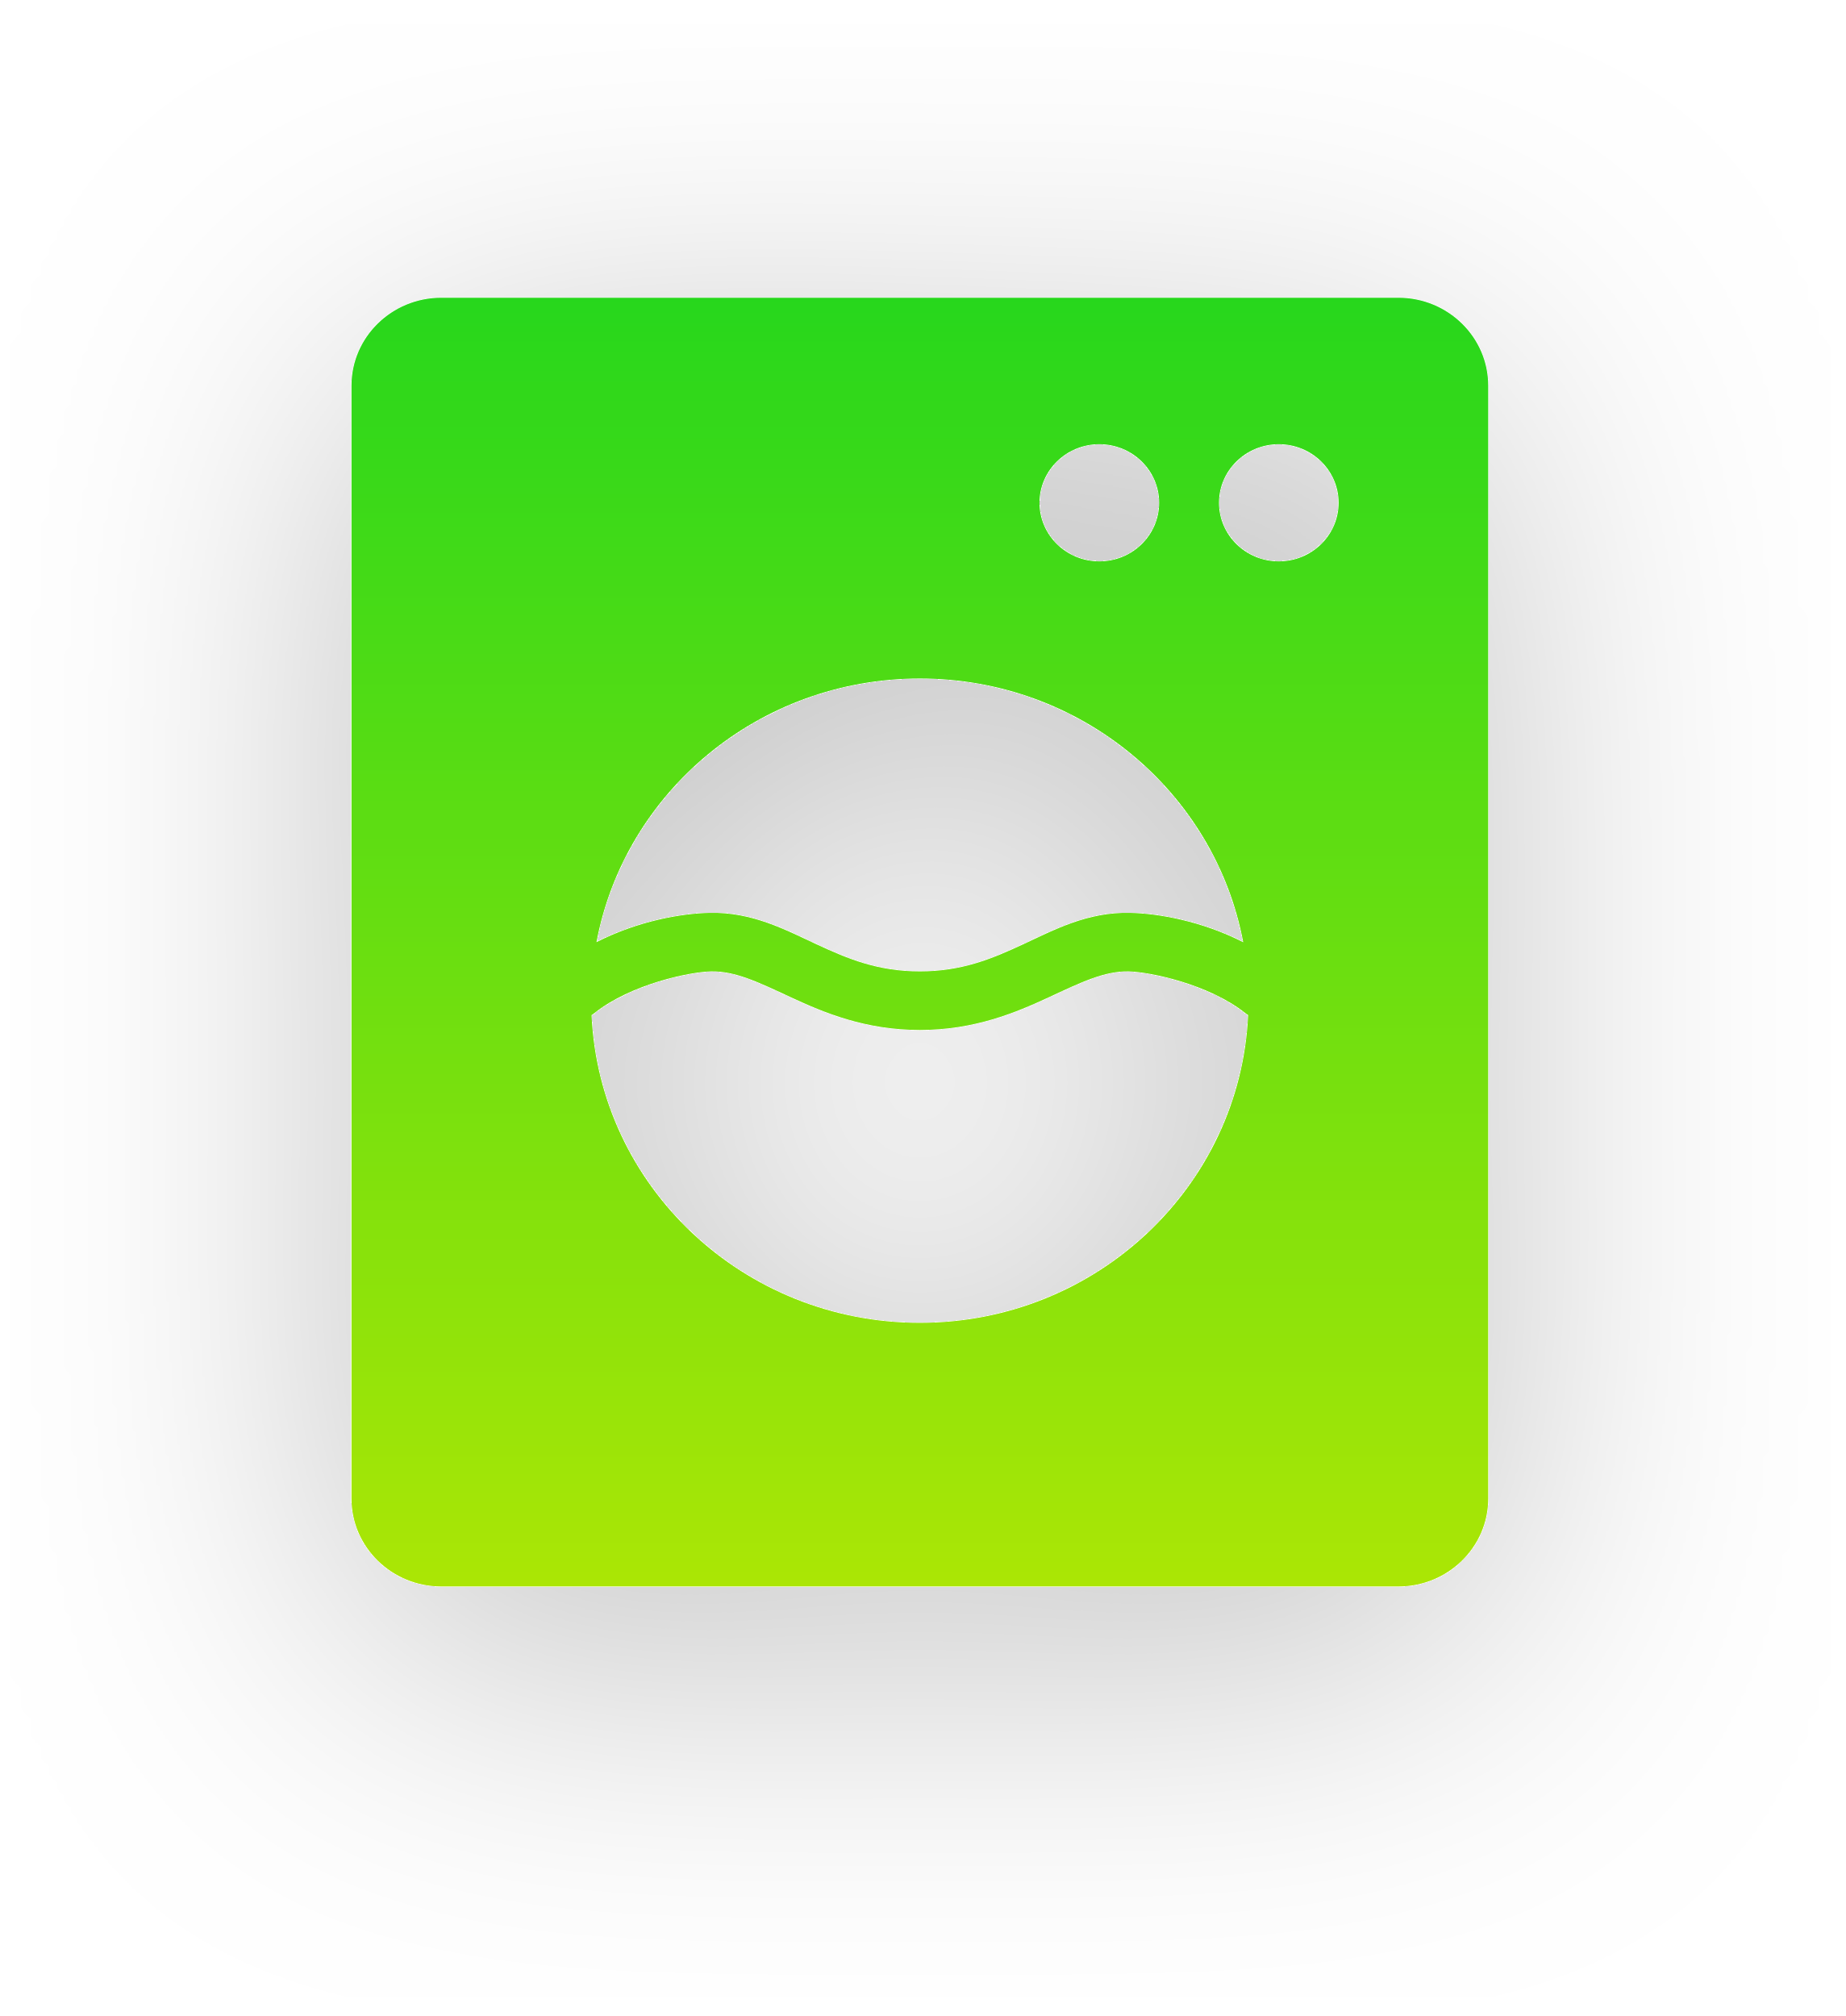
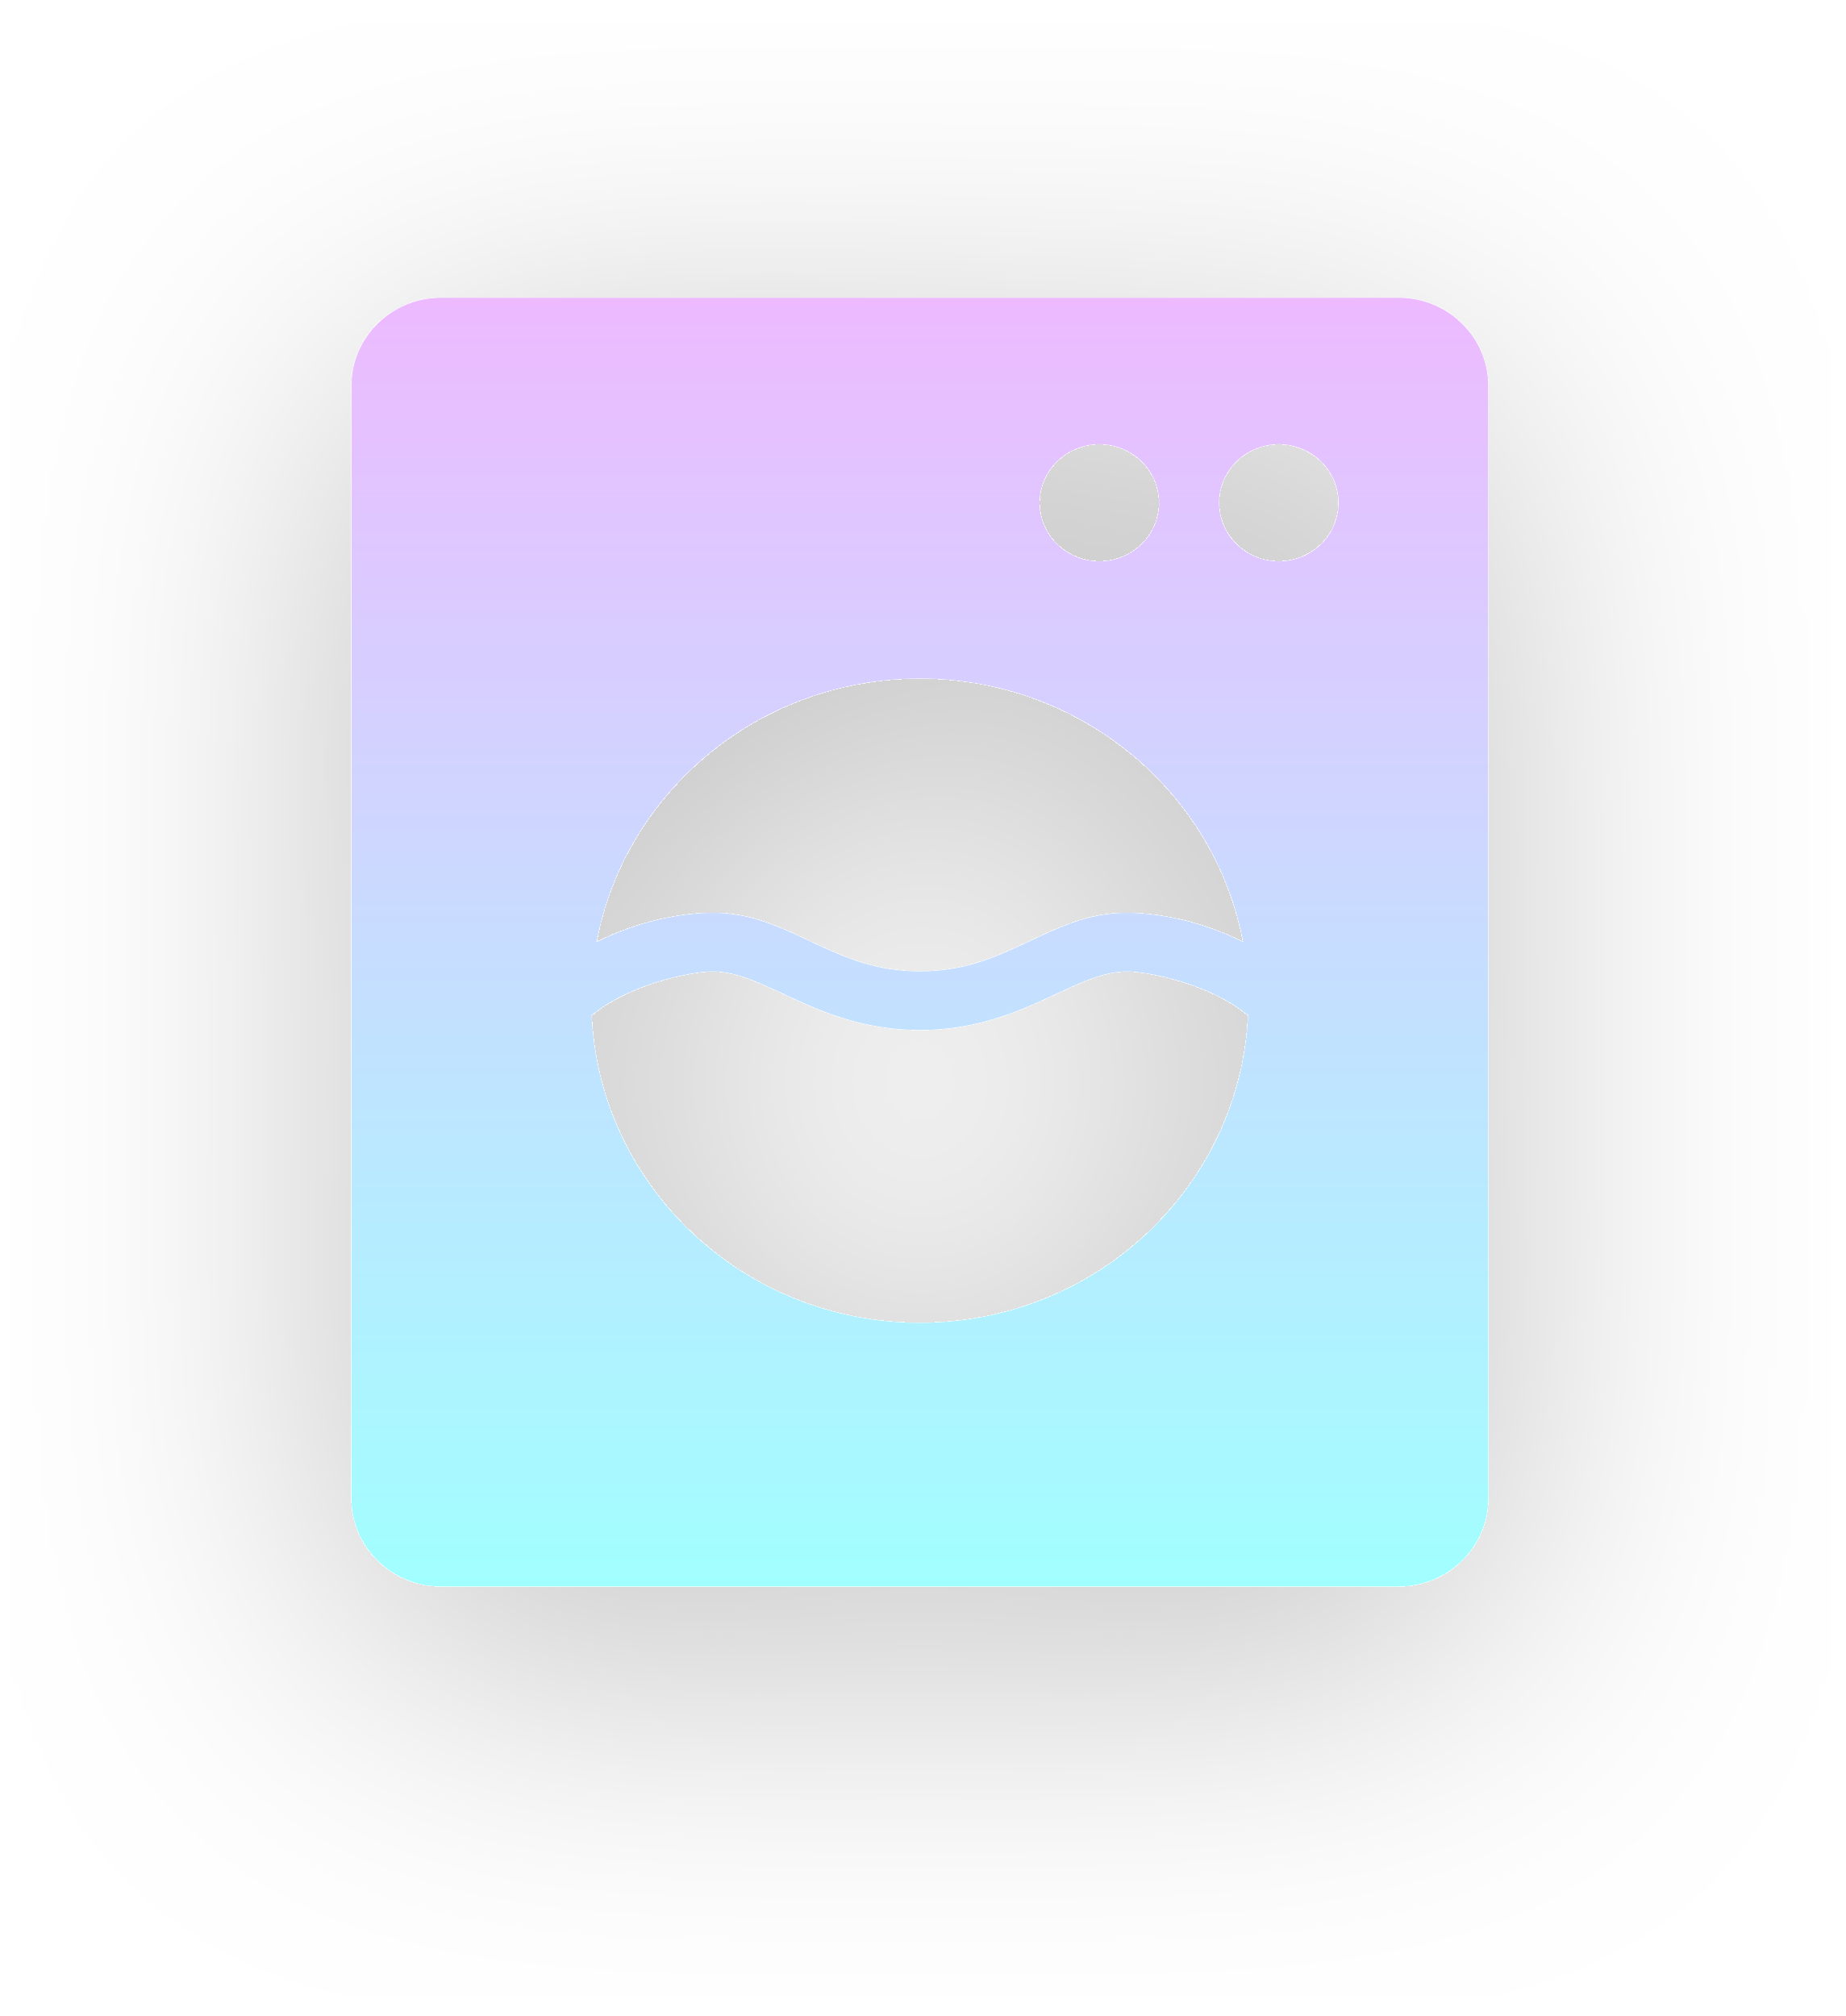
<svg xmlns="http://www.w3.org/2000/svg" width="54" height="59" viewBox="0 0 54 59" fill="none">
  <g filter="url(#filter0_d_115_355)">
    <path d="M12.912 8.714C11.464 8.714 10.286 9.868 10.286 11.286V43.857C10.286 45.275 11.464 46.429 12.912 46.429H40.924C42.372 46.429 43.55 45.275 43.55 43.857V11.286C43.55 9.868 42.372 8.714 40.924 8.714H12.912ZM32.17 13C33.138 13 33.921 13.767 33.921 14.714C33.921 15.661 33.138 16.429 32.17 16.429C31.203 16.429 30.419 15.661 30.419 14.714C30.419 13.767 31.203 13 32.17 13ZM37.422 13C38.39 13 39.173 13.767 39.173 14.714C39.173 15.661 38.39 16.429 37.422 16.429C36.455 16.429 35.672 15.661 35.672 14.714C35.672 13.767 36.455 13 37.422 13ZM26.918 19.857C31.637 19.857 35.558 23.186 36.381 27.575C35.157 26.951 33.888 26.733 33.064 26.716C31.815 26.69 30.846 27.217 29.934 27.64C29.022 28.064 28.148 28.429 26.918 28.429C25.688 28.429 24.814 28.064 23.902 27.64C22.99 27.217 22.022 26.691 20.773 26.716H20.771C19.946 26.733 18.678 26.95 17.455 27.573C18.278 23.185 22.198 19.857 26.918 19.857ZM20.807 28.429C20.808 28.429 20.808 28.429 20.809 28.429C21.517 28.414 22.196 28.745 23.151 29.189C24.106 29.632 25.319 30.143 26.918 30.143C28.517 30.143 29.729 29.632 30.684 29.189C31.64 28.745 32.319 28.414 33.027 28.429C33.663 28.442 35.378 28.805 36.433 29.642C36.462 29.665 36.493 29.687 36.525 29.706C36.299 34.717 32.089 38.714 26.918 38.714C21.745 38.714 17.538 34.718 17.311 29.708C17.343 29.688 17.374 29.666 17.403 29.642C18.458 28.805 20.173 28.441 20.807 28.429Z" fill="url(#paint0_linear_115_355)" />
  </g>
  <defs>
    <filter id="filter0_d_115_355" x="0.286" y="0.714" width="53.264" height="57.714" filterUnits="userSpaceOnUse" color-interpolation-filters="sRGB">
      <feFlood flood-opacity="0" result="BackgroundImageFix" />
      <feColorMatrix in="SourceAlpha" type="matrix" values="0 0 0 0 0 0 0 0 0 0 0 0 0 0 0 0 0 0 127 0" result="hardAlpha" />
      <feOffset dy="2" />
      <feGaussianBlur stdDeviation="5" />
      <feComposite in2="hardAlpha" operator="out" />
      <feColorMatrix type="matrix" values="0 0 0 0 0 0 0 0 0 0 0 0 0 0 0 0 0 0 0.25 0" />
      <feBlend mode="normal" in2="BackgroundImageFix" result="effect1_dropShadow_115_355" />
      <feBlend mode="normal" in="SourceGraphic" in2="effect1_dropShadow_115_355" result="shape" />
    </filter>
    <linearGradient id="paint0_linear_115_355" x1="26.918" y1="8.714" x2="26.918" y2="46.429" gradientUnits="userSpaceOnUse">
-       <stop stop-color="#27D71C" />
-       <stop offset="1" stop-color="#ABE605" />
+       <stop stop-color="#EDBAFF" />
+       <stop offset="1" stop-color="#A1FFFF" />
    </linearGradient>
  </defs>
</svg>
